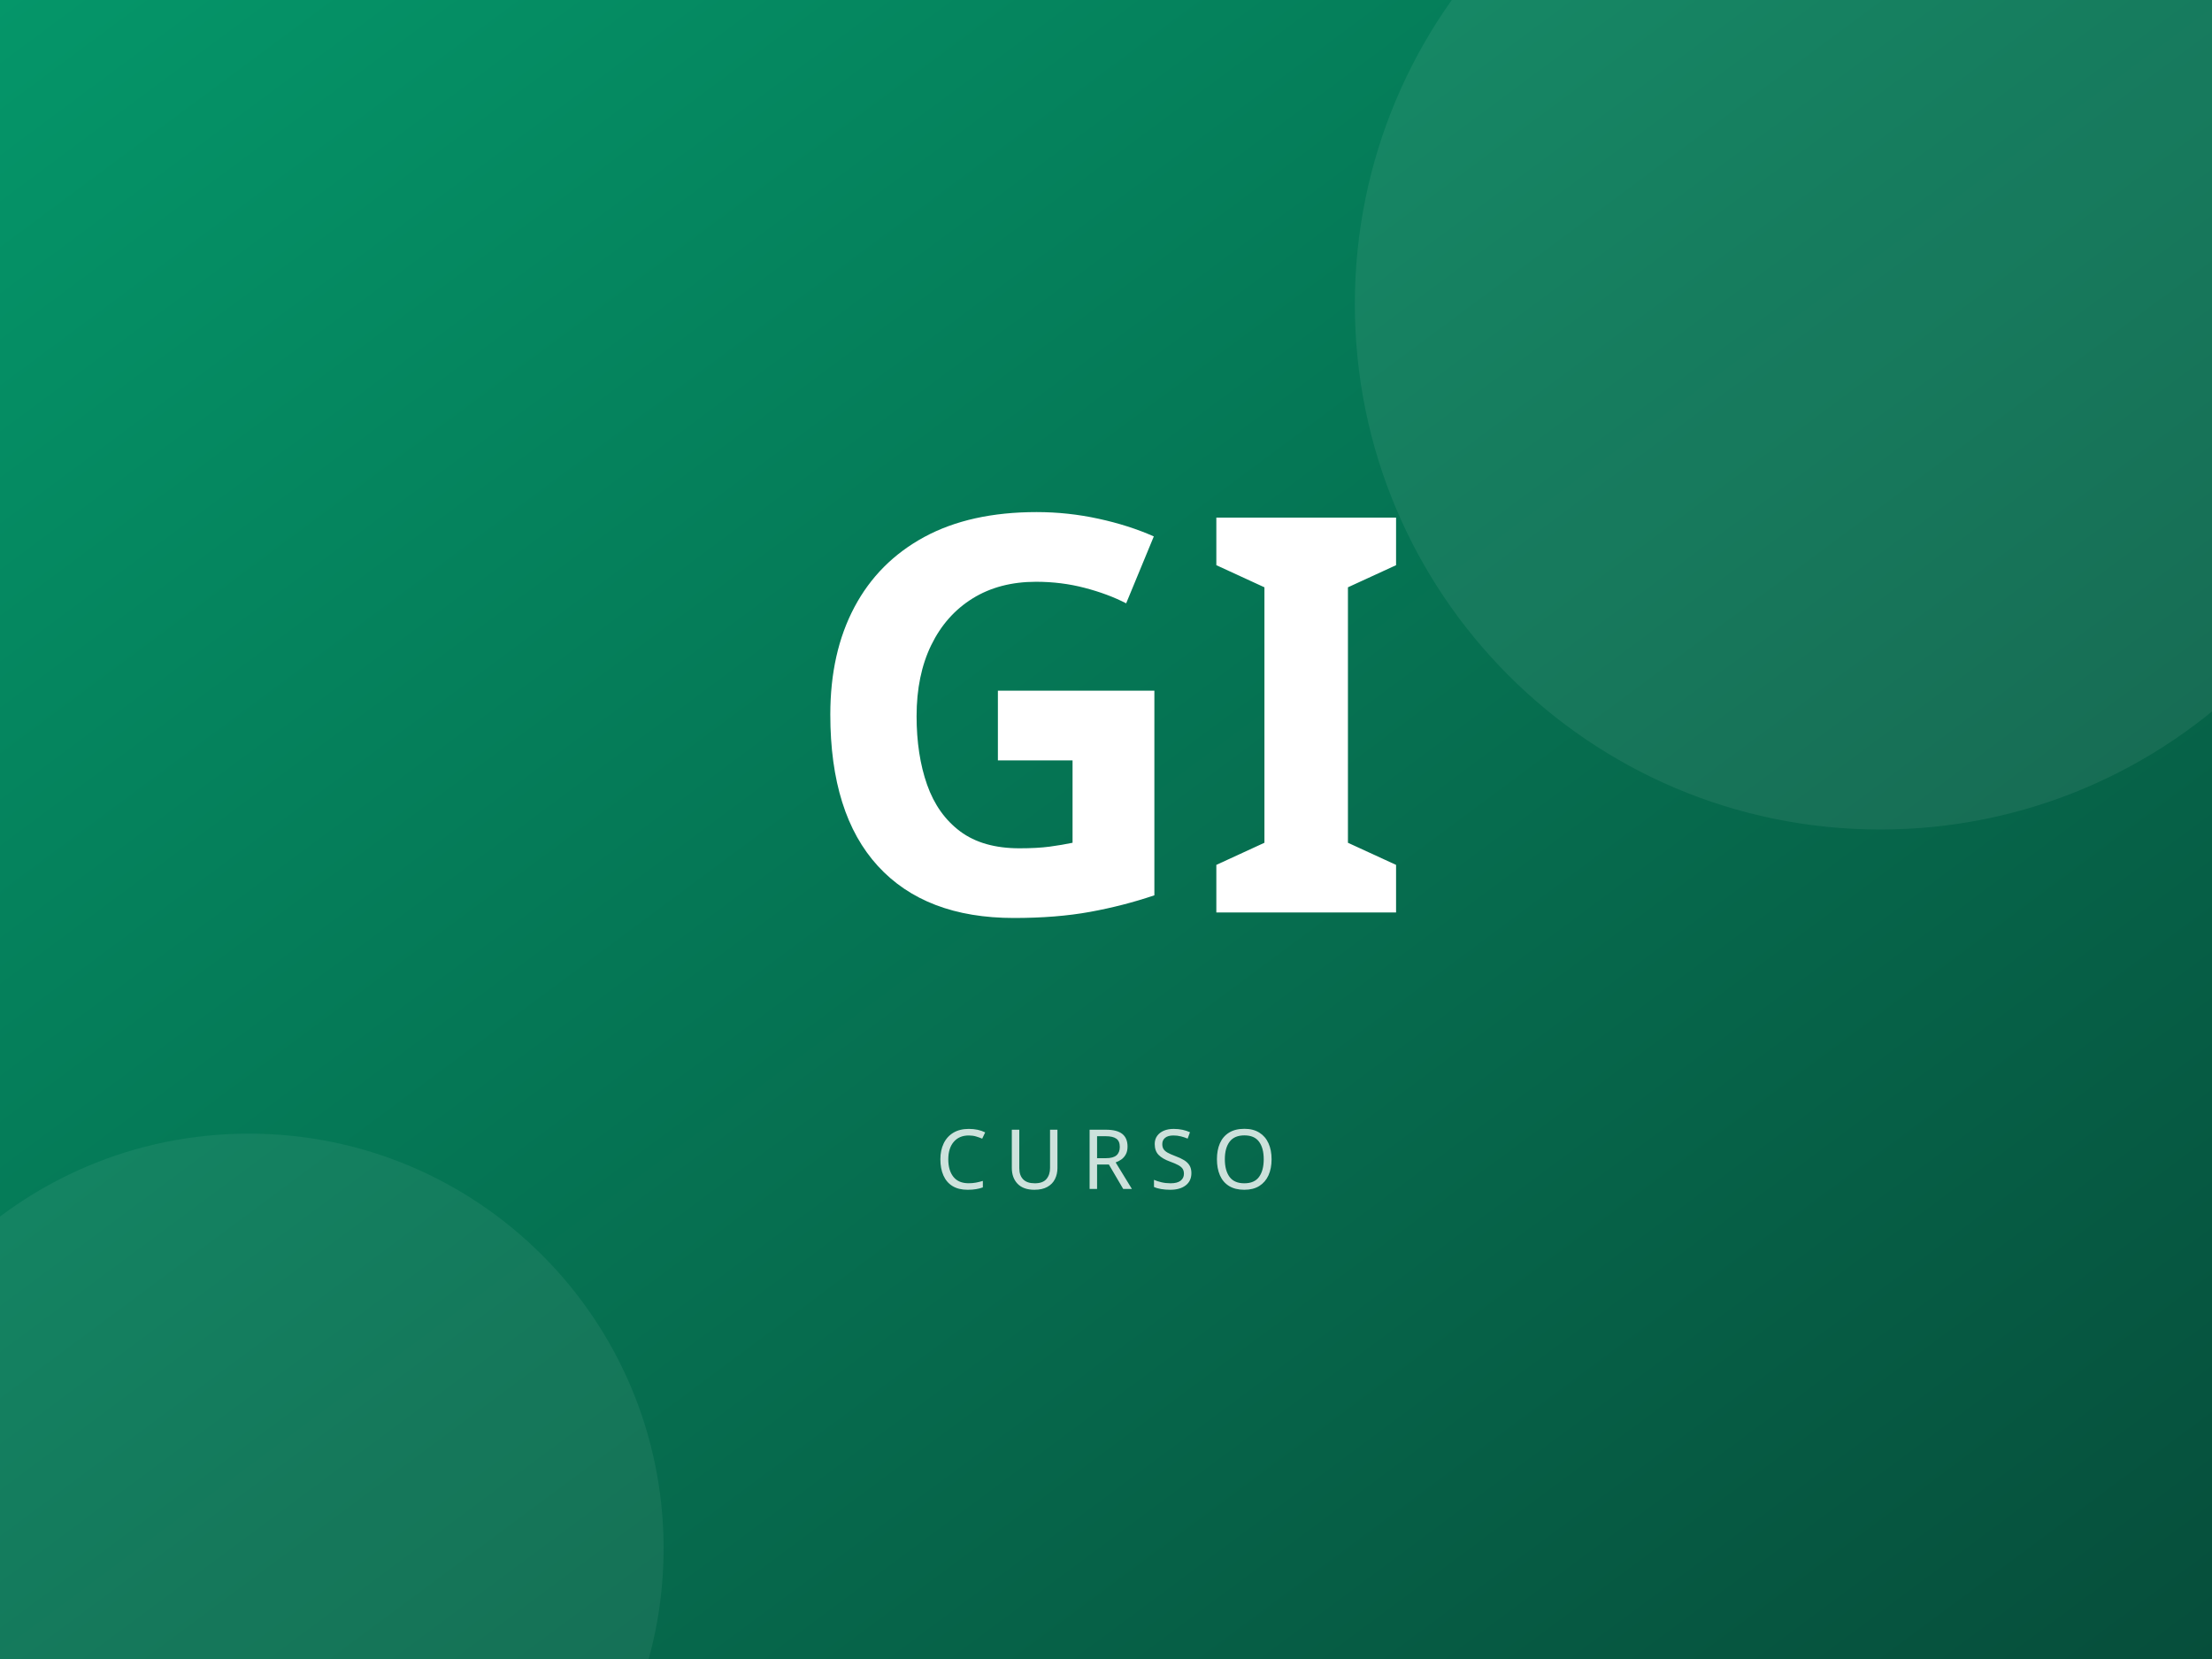
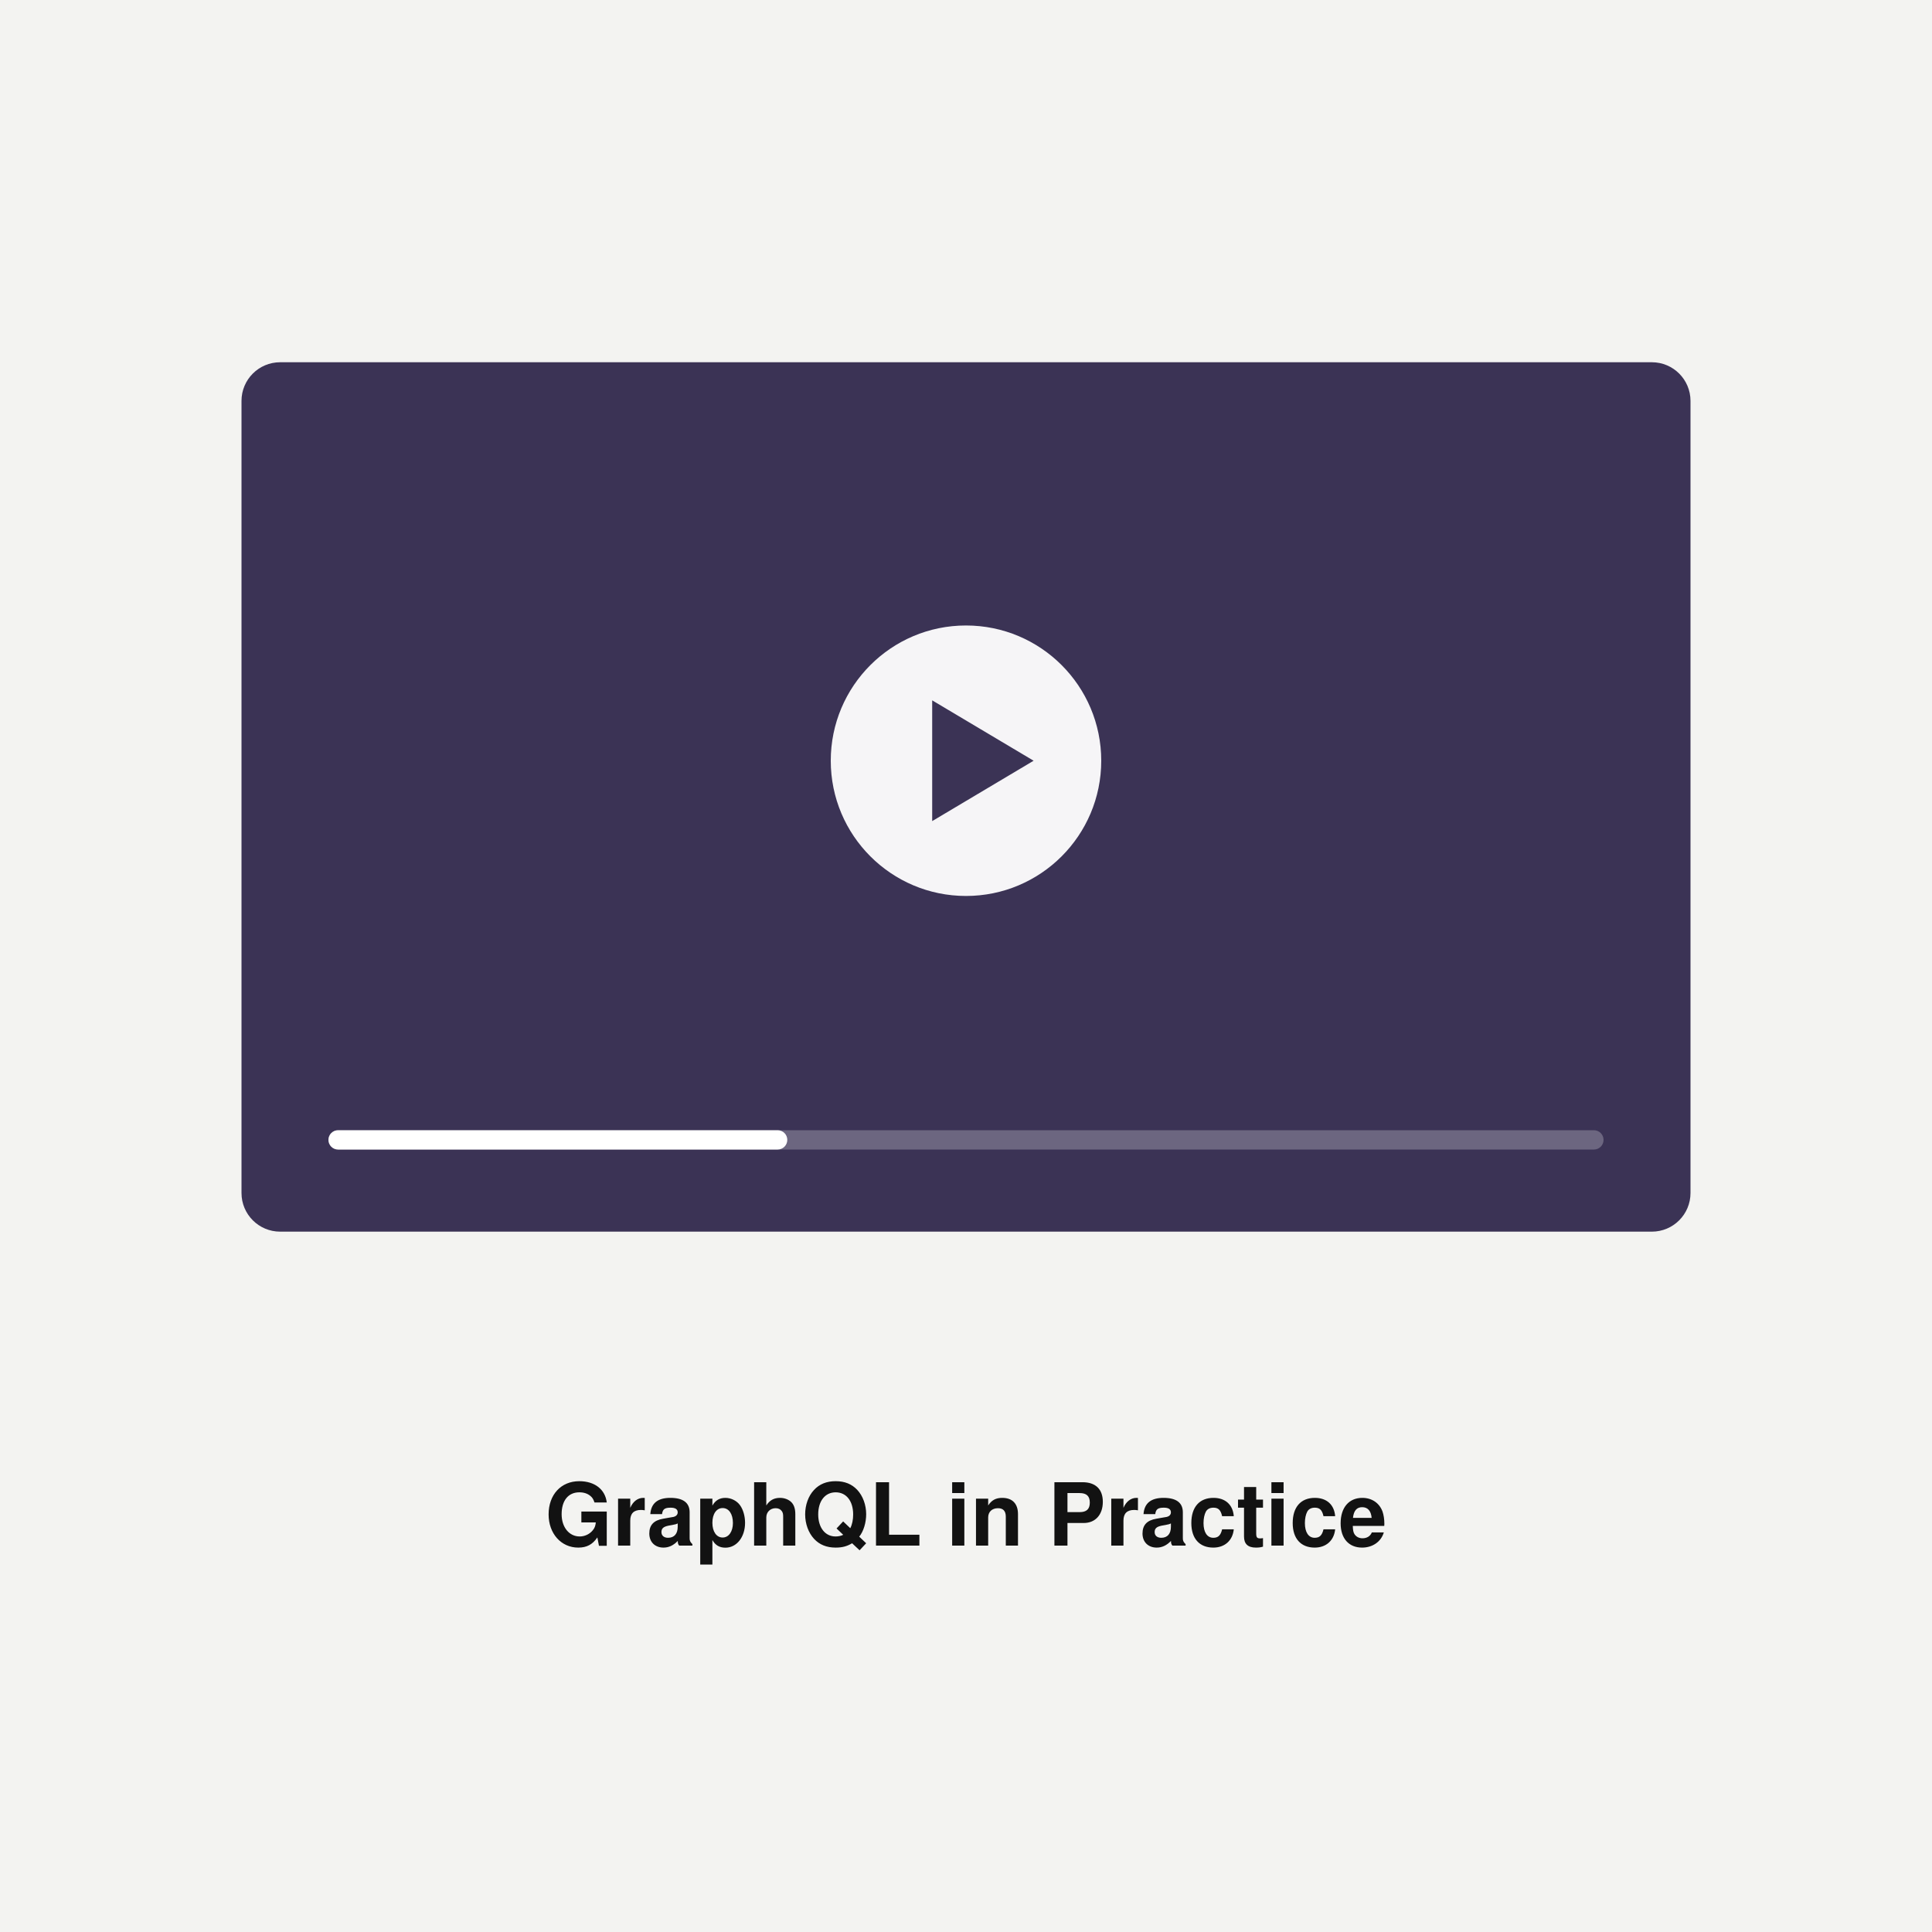
- <svg xmlns="http://www.w3.org/2000/svg" width="800" height="600" viewBox="0 0 800 600">
-   <defs>
-     <linearGradient id="g" x1="0" y1="0" x2="1" y2="1">
-       <stop offset="0" stop-color="#059669" />
-       <stop offset="1" stop-color="#064e3b" />
-     </linearGradient>
-   </defs>
-   <rect width="800" height="600" fill="url(#g)" />
-   <circle cx="680" cy="110" r="190" fill="#fff" opacity=".07" />
-   <circle cx="90" cy="560" r="150" fill="#fff" opacity=".06" />
-   <text x="400" y="330" text-anchor="middle" font-family="system-ui,sans-serif" font-size="200" font-weight="700" fill="#fff">GI</text>
-   <text x="400" y="430" text-anchor="middle" font-family="system-ui,sans-serif" font-size="30" letter-spacing="6" fill="#fff" opacity=".8">CURSO</text>
+ <svg xmlns="http://www.w3.org/2000/svg" width="800" height="800" viewBox="0 0 800 800">
+   <rect width="800" height="800" fill="#f3f3f1" />
+   <rect x="100" y="150" width="600" height="360" rx="16" fill="#3b3355" />
+   <circle cx="400" cy="315" r="56" fill="#fff" opacity=".95" />
+   <path d="M386 290l42 25-42 25z" fill="#3b3355" />
+   <rect x="136" y="468" width="528" height="8" rx="4" fill="#fff" opacity=".25" />
+   <rect x="136" y="468" width="190" height="8" rx="4" fill="#fff" />
+   <text x="400" y="640" text-anchor="middle" font-family="Helvetica,Arial,sans-serif" font-size="36" font-weight="600" fill="#121212">GraphQL in Practice</text>
</svg>
